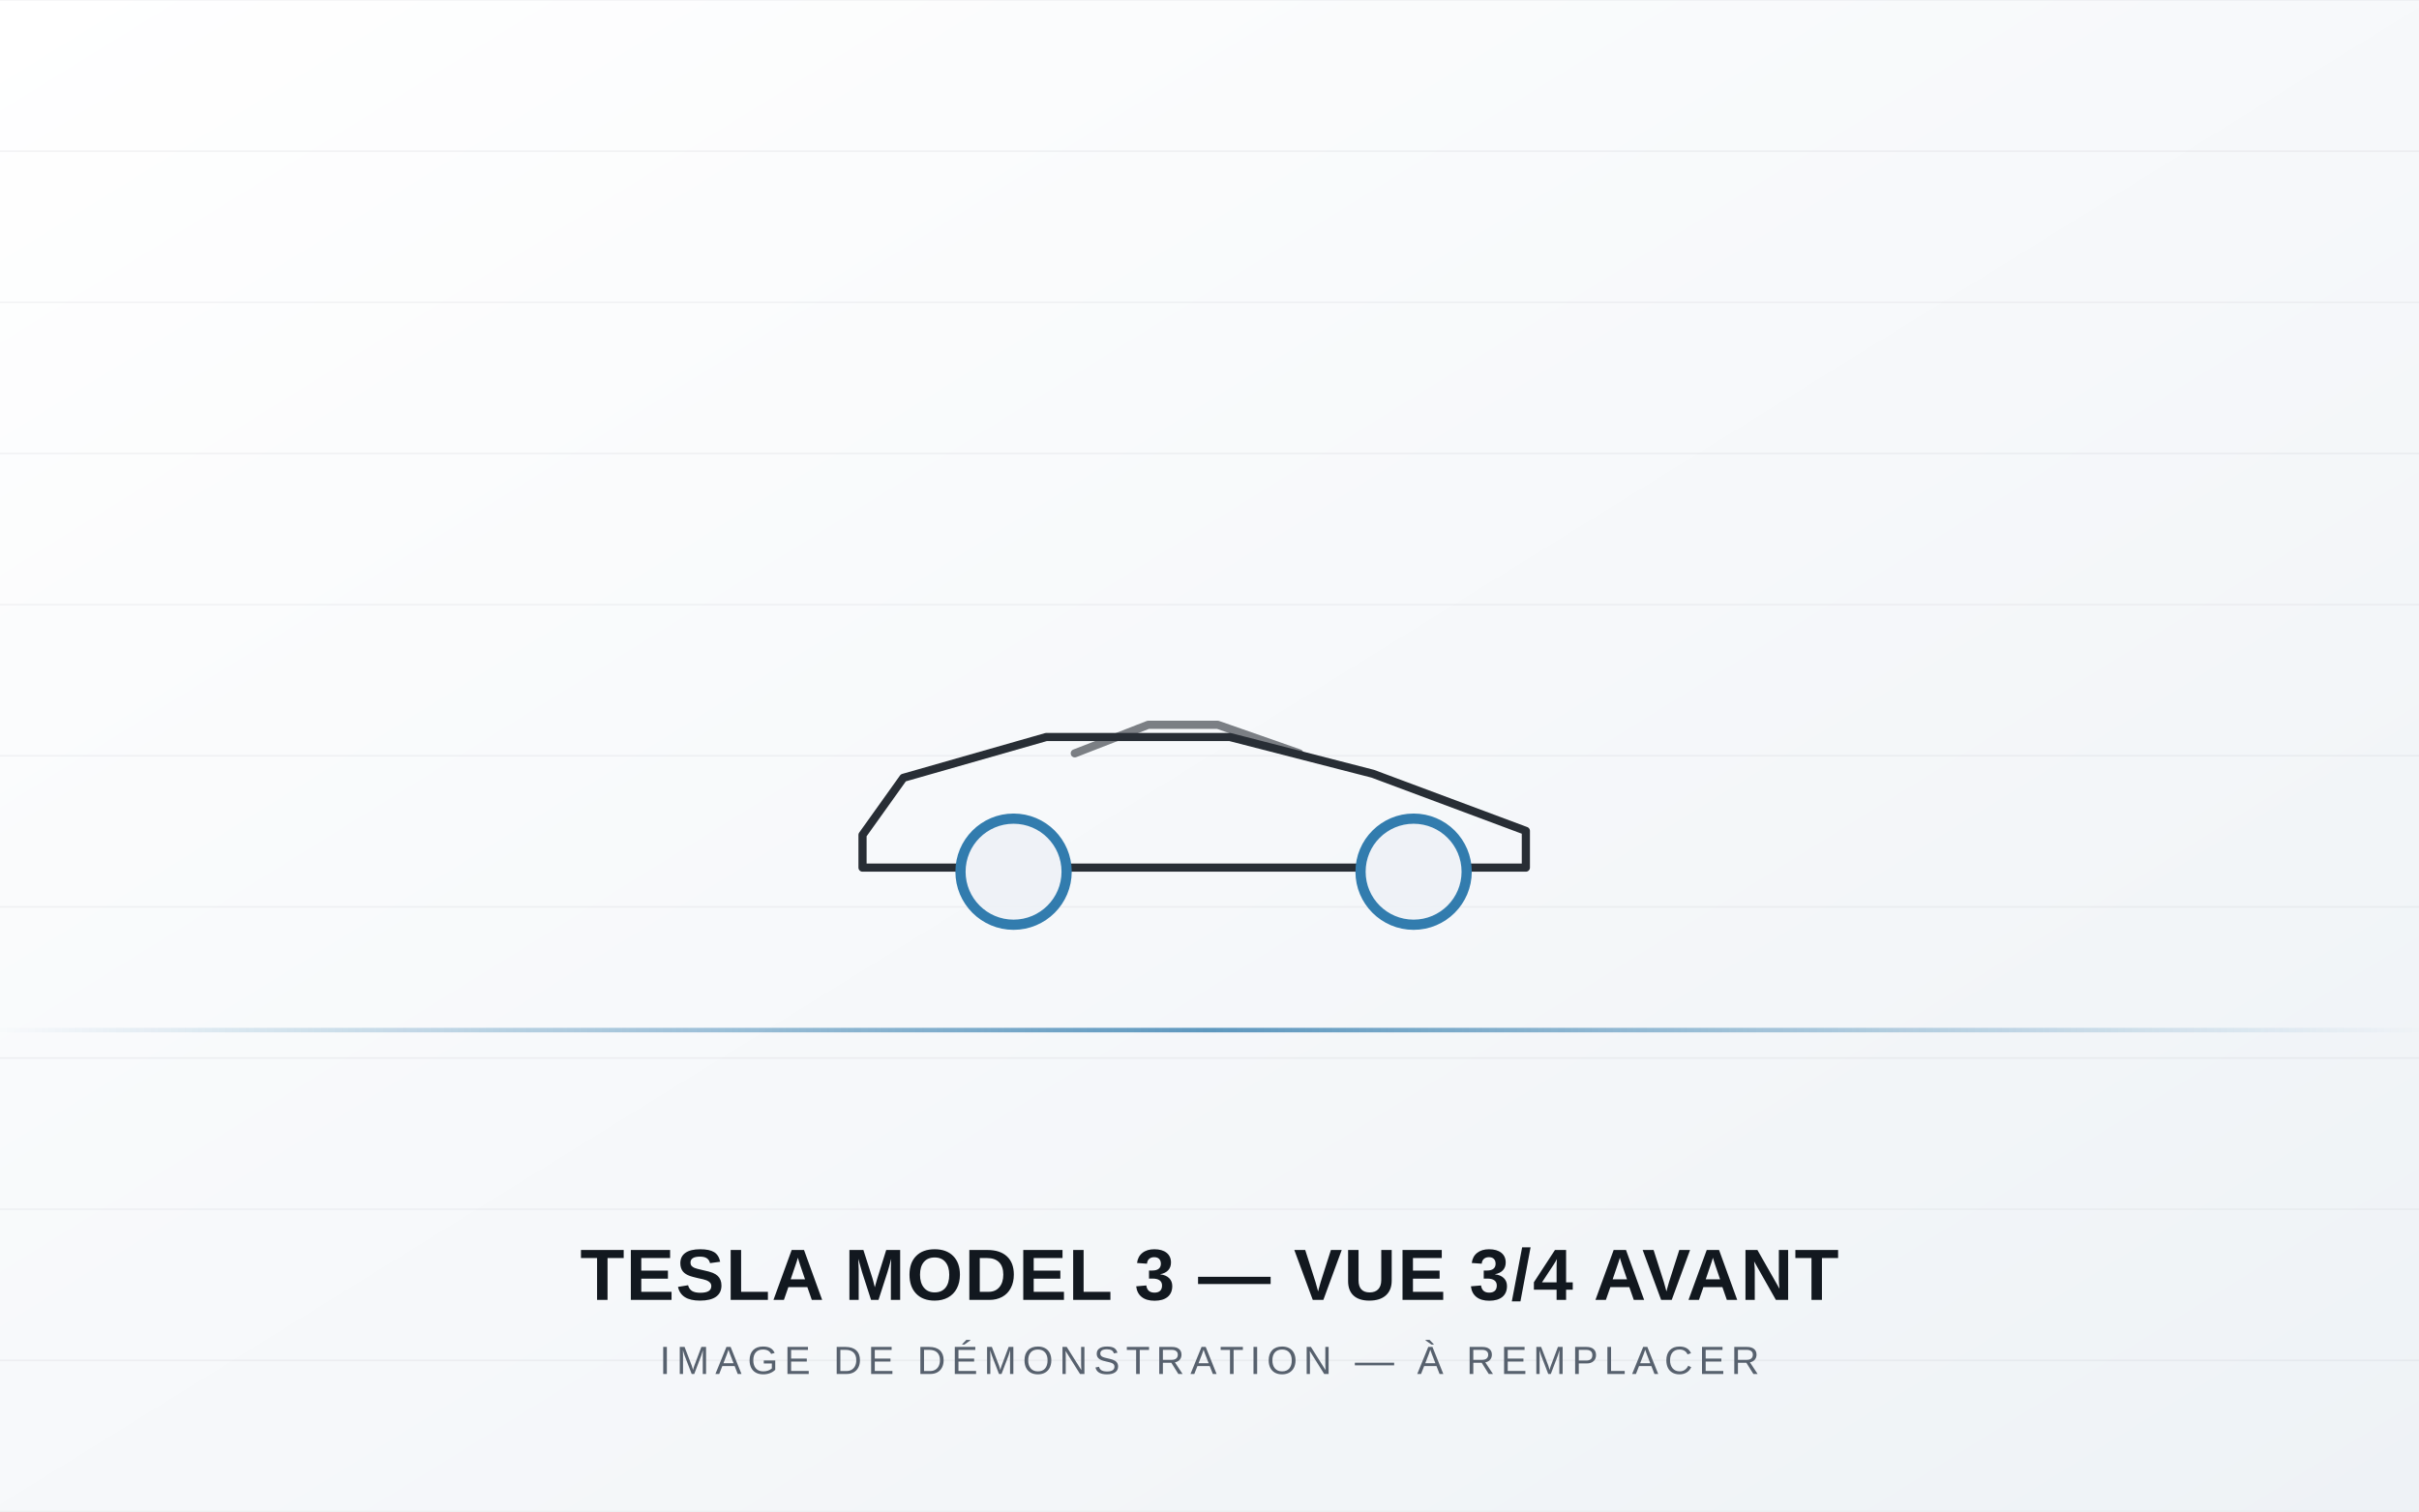
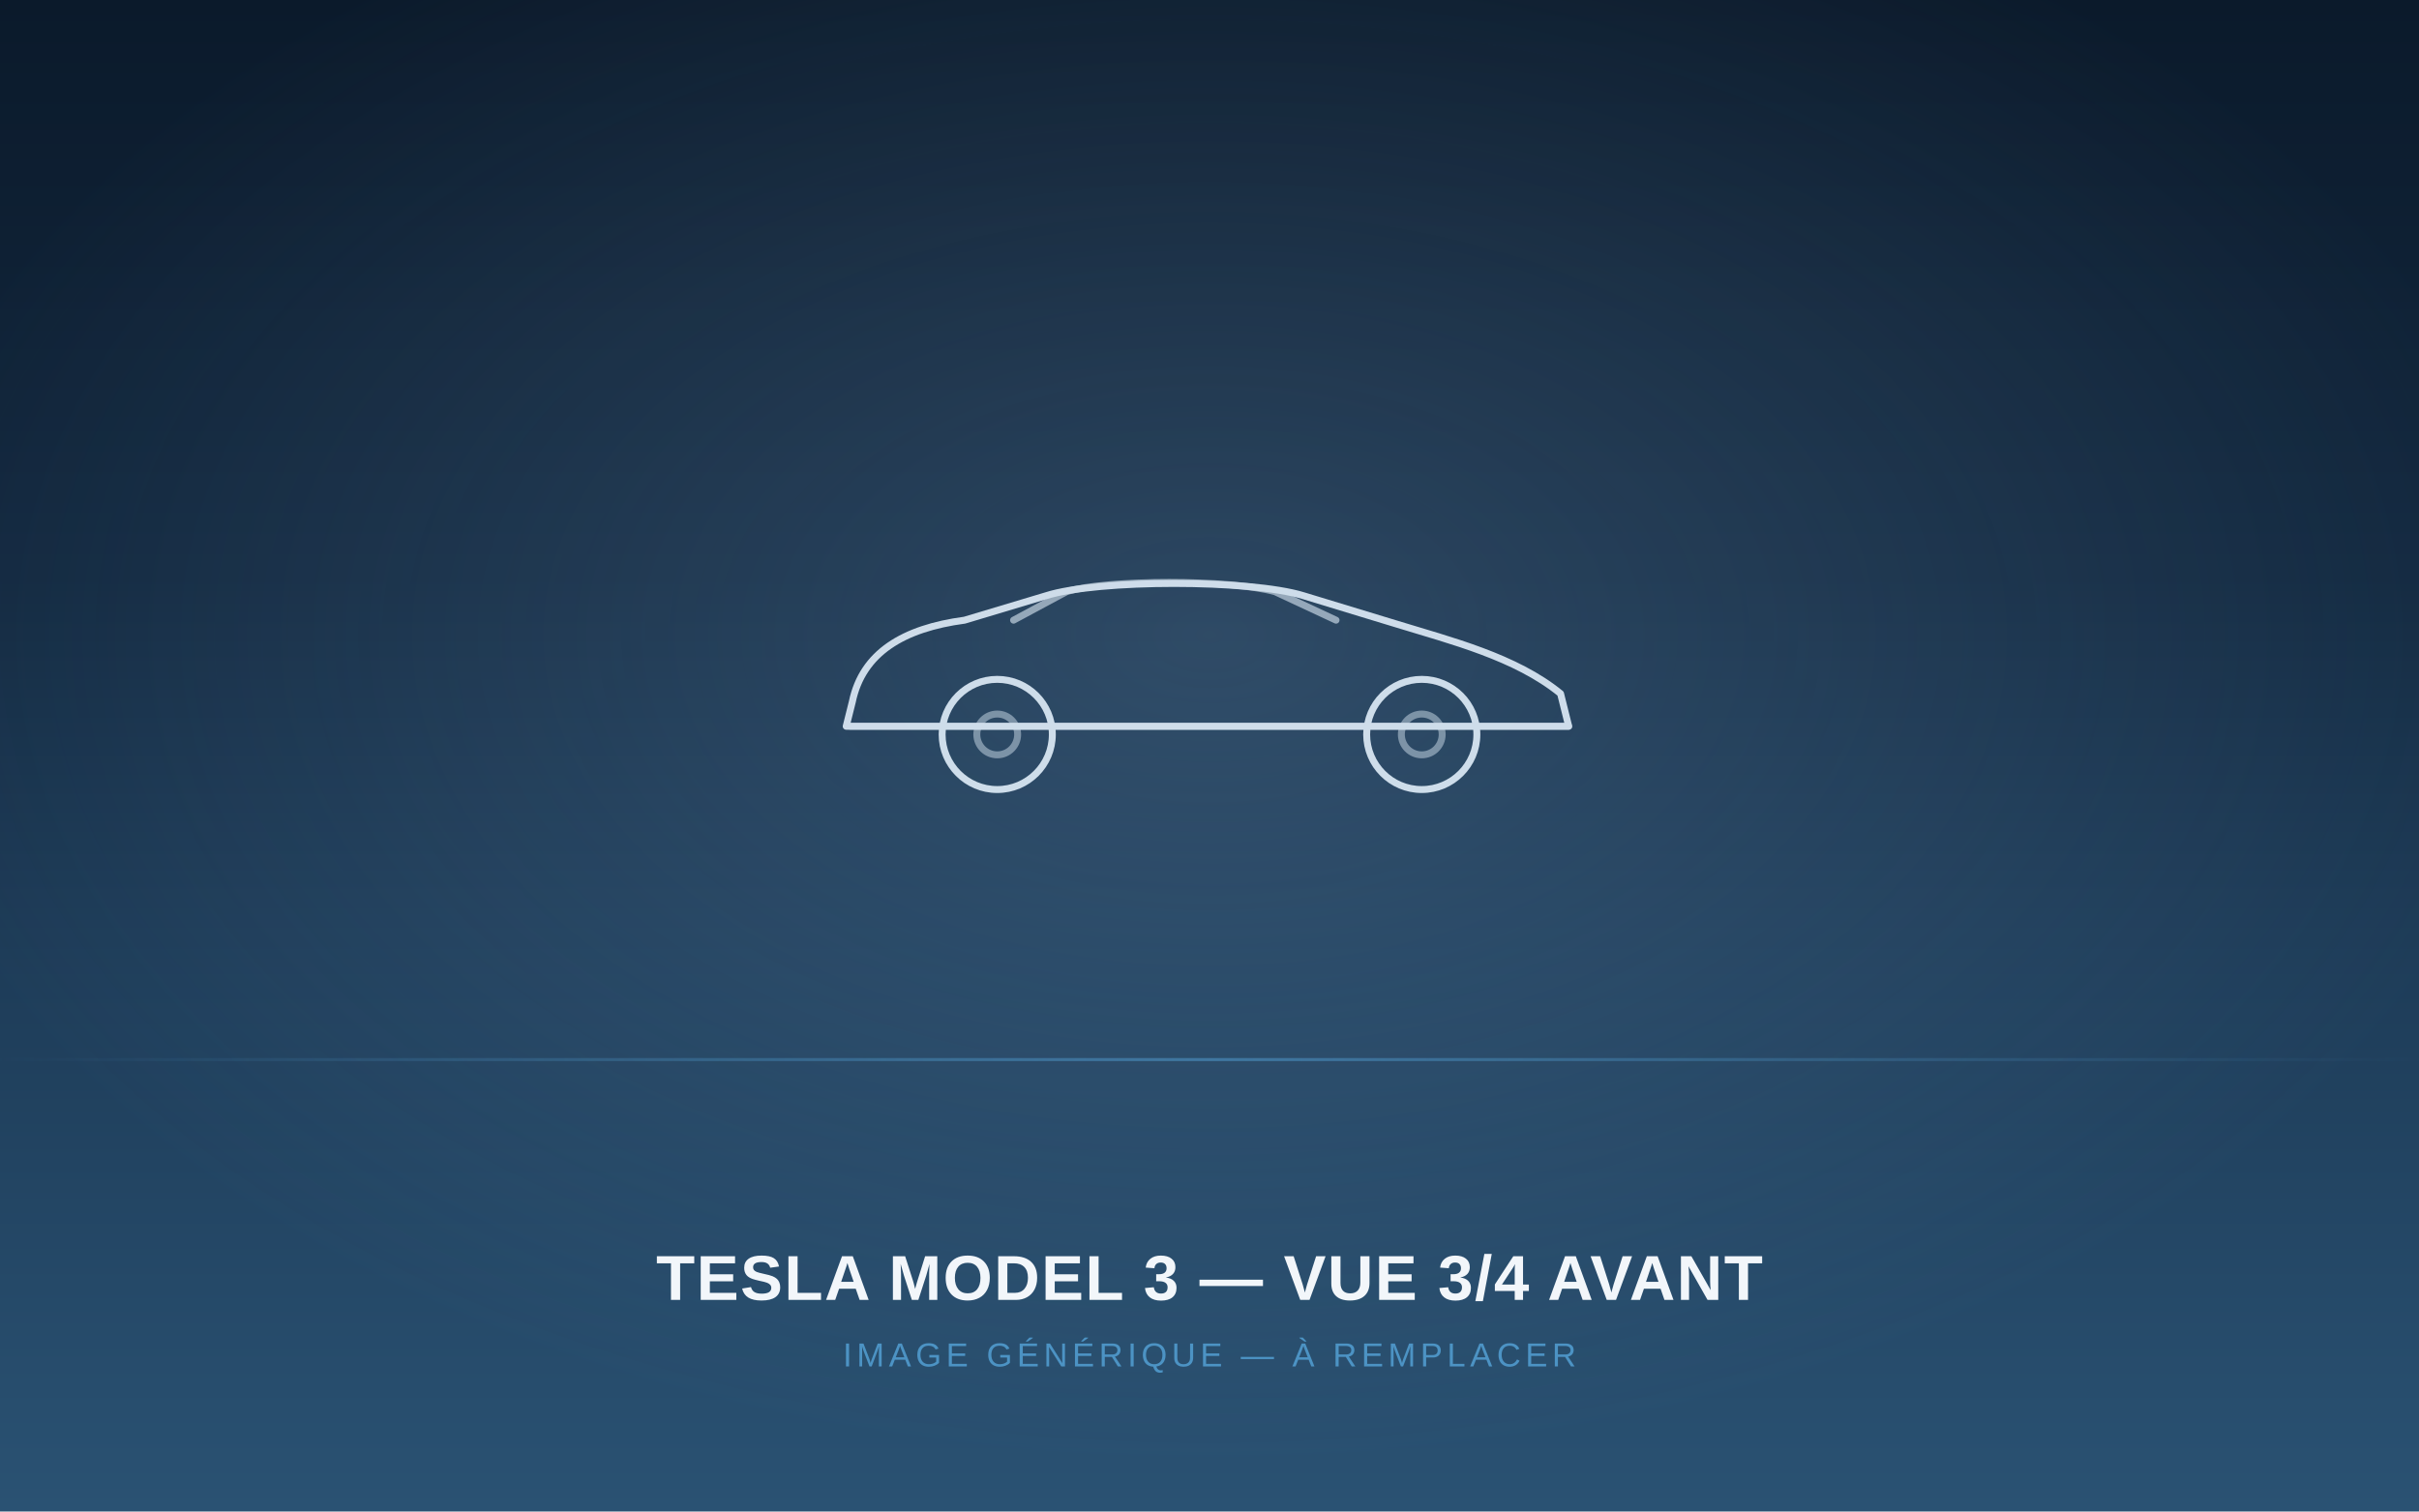
<svg xmlns="http://www.w3.org/2000/svg" width="1600" height="1000" viewBox="0 0 1600 1000">
  <defs>
-     <linearGradient id="bg" x1="0%" y1="0%" x2="100%" y2="100%">
-       <stop offset="0%" stop-color="#ffffff" />
-       <stop offset="100%" stop-color="#eef2f6" />
+     <linearGradient id="bg" x1="0%" y1="0%" x2="0%" y2="100%">
+       <stop offset="0%" stop-color="#0b1a2b" />
+       <stop offset="38%" stop-color="#12283f" />
+       <stop offset="62%" stop-color="#1d3b57" />
+       <stop offset="100%" stop-color="#2a5273" />
    </linearGradient>
+     <radialGradient id="glow" cx="50%" cy="42%" r="55%">
+       <stop offset="0%" stop-color="#8cb9e1" stop-opacity="0.22" />
+       <stop offset="100%" stop-color="#8cb9e1" stop-opacity="0" />
+     </radialGradient>
    <linearGradient id="rule" x1="0%" y1="0%" x2="100%" y2="0%">
-       <stop offset="0%" stop-color="#1d6fa5" stop-opacity="0" />
-       <stop offset="50%" stop-color="#1d6fa5" stop-opacity="0.7" />
-       <stop offset="100%" stop-color="#1d6fa5" stop-opacity="0" />
+       <stop offset="0%" stop-color="#4c93c4" stop-opacity="0" />
+       <stop offset="50%" stop-color="#4c93c4" stop-opacity="0.6" />
+       <stop offset="100%" stop-color="#4c93c4" stop-opacity="0" />
    </linearGradient>
  </defs>
  <rect width="1600" height="1000" fill="url(#bg)" />
-   <g opacity="0.07" stroke="#57616e" stroke-width="1">
-     <line x1="0" y1="0" x2="1600" y2="0" />
-     <line x1="0" y1="100" x2="1600" y2="100" />
-     <line x1="0" y1="200" x2="1600" y2="200" />
-     <line x1="0" y1="300" x2="1600" y2="300" />
-     <line x1="0" y1="400" x2="1600" y2="400" />
-     <line x1="0" y1="500" x2="1600" y2="500" />
-     <line x1="0" y1="600" x2="1600" y2="600" />
-     <line x1="0" y1="700" x2="1600" y2="700" />
-     <line x1="0" y1="800" x2="1600" y2="800" />
-     <line x1="0" y1="900" x2="1600" y2="900" />
-     <line x1="0" y1="1000" x2="1600" y2="1000" />
+   <rect width="1600" height="1000" fill="url(#glow)" />
+   <rect x="0" y="700" width="1600" height="2" fill="url(#rule)" />
+   <g transform="translate(800, 440) scale(1.35)" fill="none" stroke="#dce9f5" stroke-width="3.4" stroke-linejoin="round" stroke-linecap="round" opacity="0.92">
+     <path d="M -175 18 C -170 -6 -150 -18 -120 -22 L -80 -34 C -55 -42 20 -42 46 -34 L 92 -20 C 118 -12 150 -4 172 14 L 176 30 L -178 30 Z" />
+     <path d="M -96 -22 L -70 -36 C -50 -42 10 -42 32 -36 L 62 -22" opacity="0.65" />
+     <line x1="-176" y1="30" x2="176" y2="30" opacity="0.5" />
+     <circle cx="-104" cy="34" r="27" />
+     <circle cx="104" cy="34" r="27" />
+     <circle cx="-104" cy="34" r="10" opacity="0.5" />
+     <circle cx="104" cy="34" r="10" opacity="0.5" />
  </g>
-   <rect x="0" y="680" width="1600" height="3" fill="url(#rule)" />
-   <g transform="translate(800, 520) scale(1.35)" fill="none" stroke="#12181f" stroke-width="4" opacity="0.9" stroke-linejoin="round" stroke-linecap="round">
-     <path d="M -170 24 L -150 -4 L -80 -24 L 10 -24 L 80 -6 L 155 22 L 155 40 L -170 40 Z" />
-     <path d="M -66 -16 L -30 -30 L 4 -30 L 44 -16" opacity="0.6" />
-     <circle cx="-96" cy="42" r="26" fill="#eef2f6" stroke="#1d6fa5" stroke-width="5" />
-     <circle cx="100" cy="42" r="26" fill="#eef2f6" stroke="#1d6fa5" stroke-width="5" />
-   </g>
-   <text x="50%" y="860" text-anchor="middle" font-family="Arial, Helvetica, sans-serif" font-weight="800" font-size="48" fill="#12181f" letter-spacing="1">TESLA MODEL 3 — VUE 3/4 AVANT</text>
-   <text x="50%" y="909" text-anchor="middle" font-family="Arial, Helvetica, sans-serif" font-size="26" fill="#57616e" letter-spacing="4">IMAGE DE DÉMONSTRATION — À REMPLACER</text>
+   <text x="50%" y="860" text-anchor="middle" font-family="Arial, Helvetica, sans-serif" font-weight="700" font-size="42" fill="#f2f6fa" letter-spacing="1">TESLA MODEL 3 — VUE 3/4 AVANT</text>
+   <text x="50%" y="904" text-anchor="middle" font-family="Arial, Helvetica, sans-serif" font-size="22" fill="#4c93c4" letter-spacing="3">IMAGE GÉNÉRIQUE — À REMPLACER</text>
</svg>
